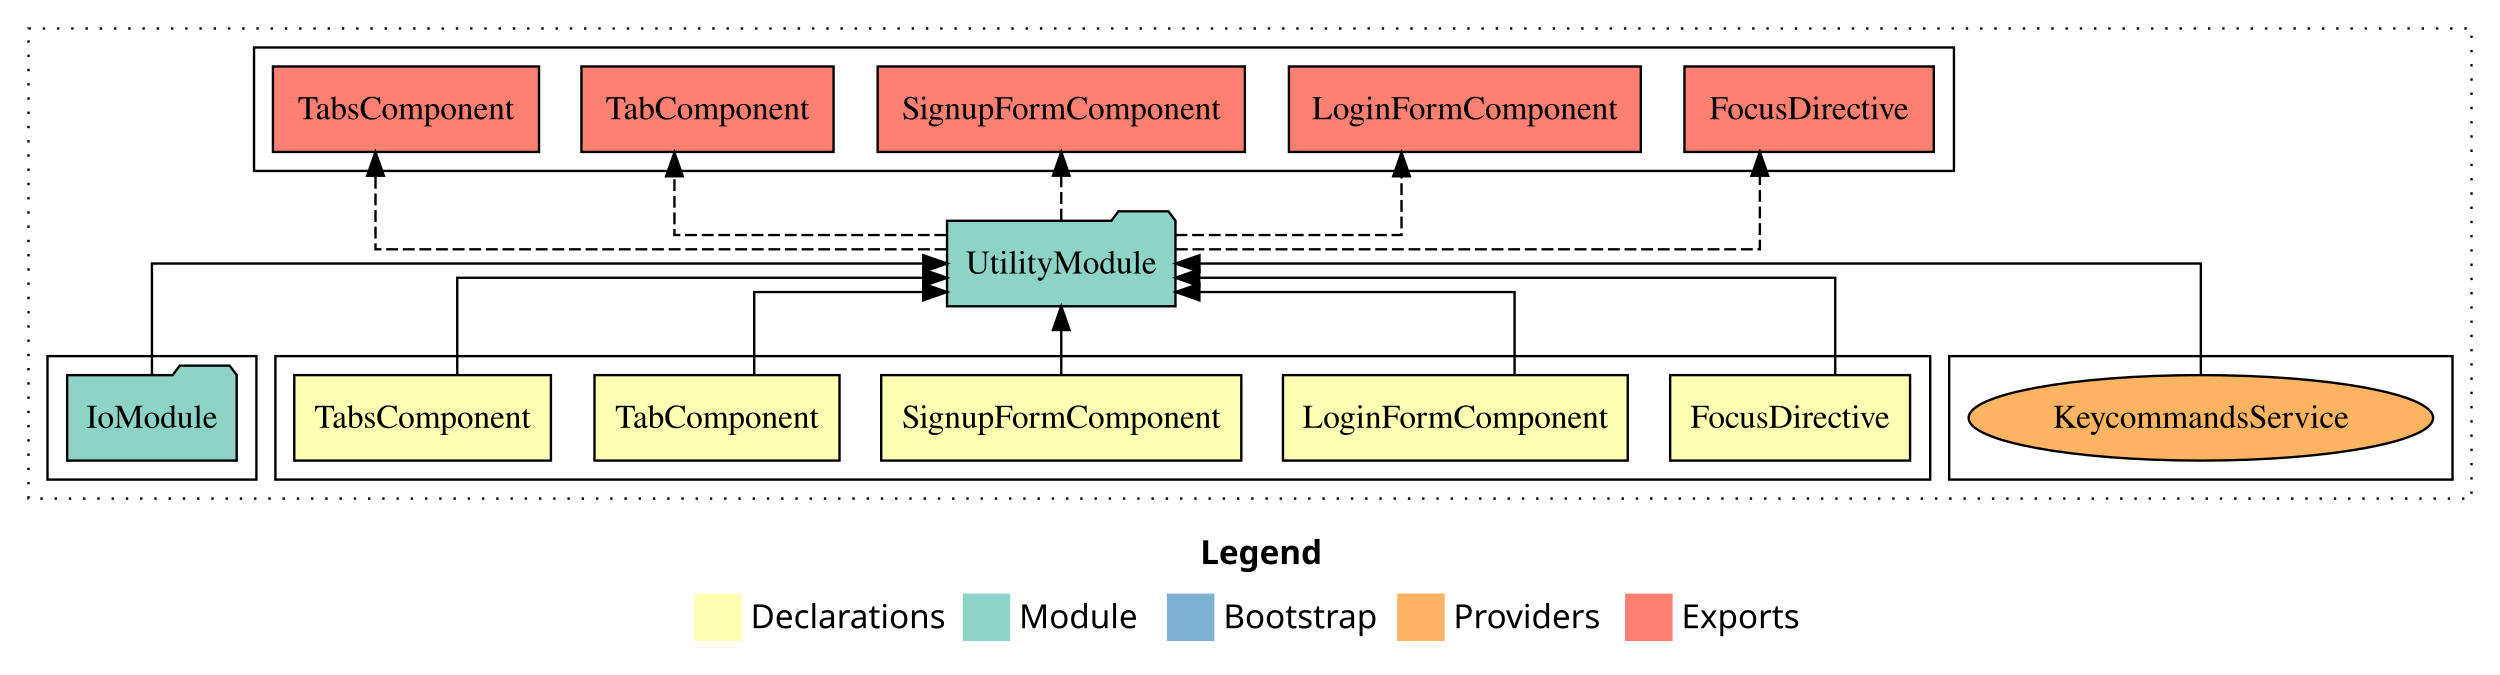
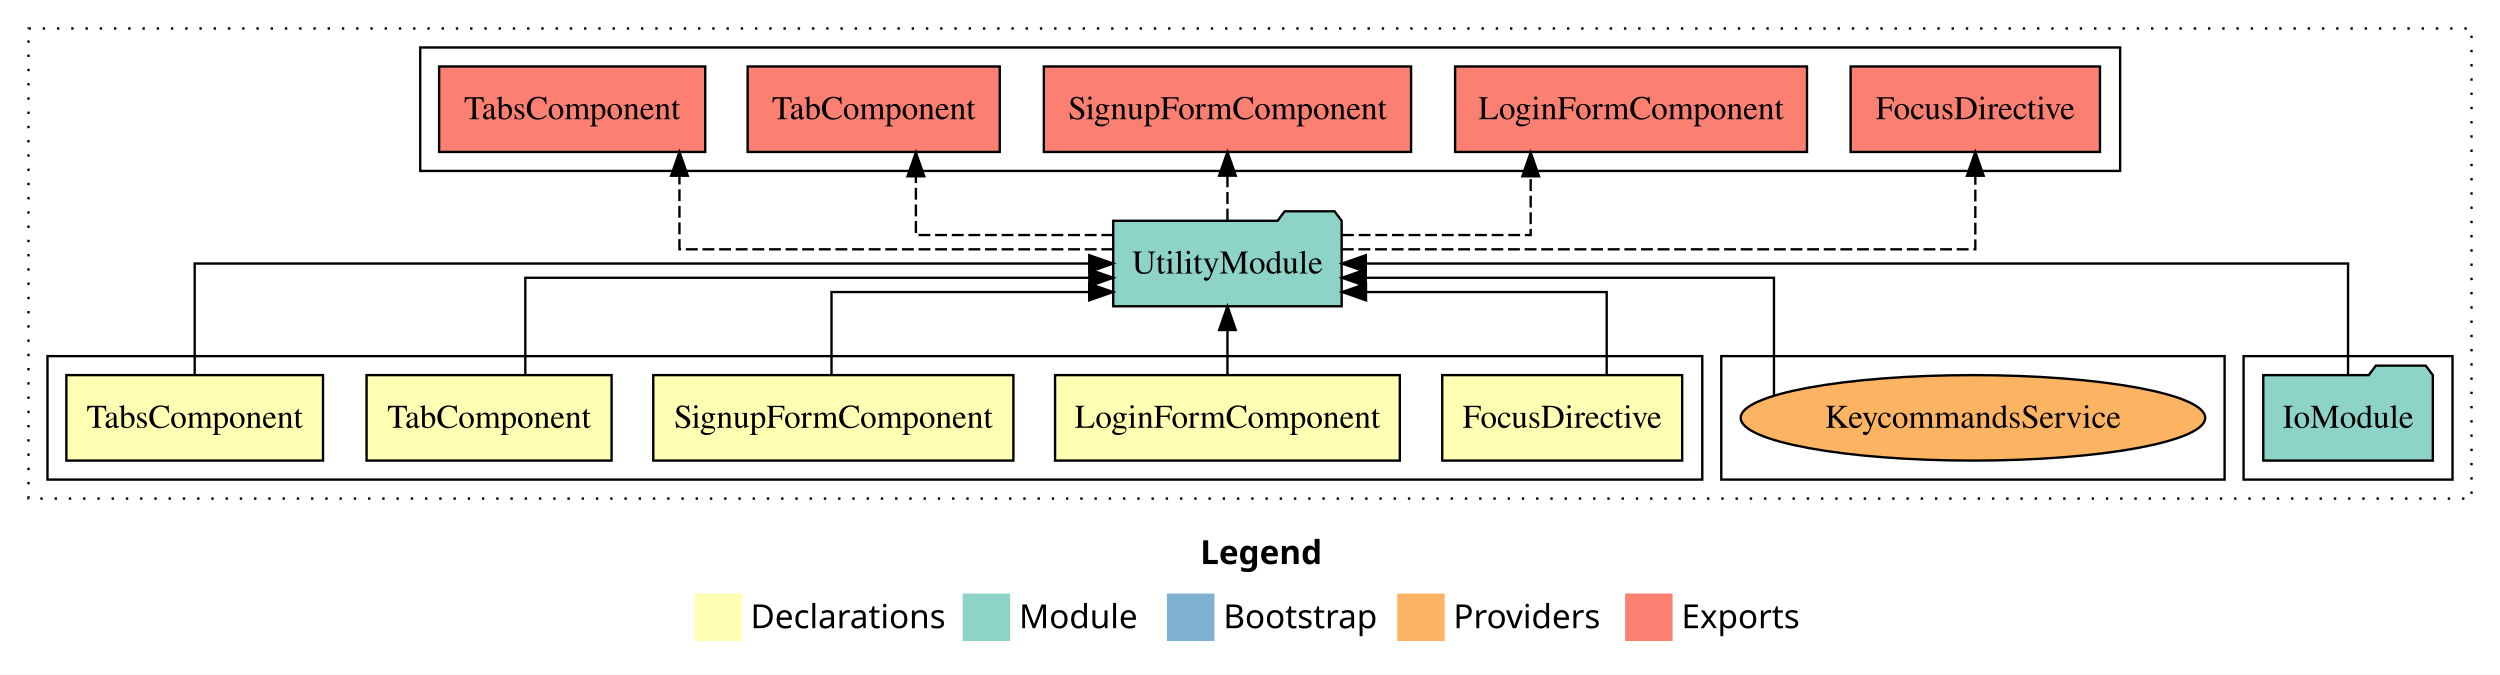
<svg xmlns="http://www.w3.org/2000/svg" width="1053pt" height="284pt" viewBox="0.00 0.00 1053.00 284.00">
  <g id="graph0" class="graph" transform="scale(1 1) rotate(0) translate(4 280)">
    <polygon fill="white" stroke="transparent" points="-4,4 -4,-280 1049,-280 1049,4 -4,4" />
    <text text-anchor="start" x="501.51" y="-42.4" font-family="sans-serif" font-weight="bold" font-size="14.00">Legend</text>
    <polygon fill="#ffffb3" stroke="transparent" points="288.5,-10 288.5,-30 308.5,-30 308.5,-10 288.5,-10" />
    <text text-anchor="start" x="312.13" y="-15.4" font-family="sans-serif" font-size="14.00">  Declarations</text>
    <polygon fill="#8dd3c7" stroke="transparent" points="401.5,-10 401.5,-30 421.5,-30 421.5,-10 401.5,-10" />
    <text text-anchor="start" x="425.23" y="-15.4" font-family="sans-serif" font-size="14.00">  Module</text>
    <polygon fill="#80b1d3" stroke="transparent" points="487.5,-10 487.5,-30 507.5,-30 507.5,-10 487.5,-10" />
    <text text-anchor="start" x="511.28" y="-15.4" font-family="sans-serif" font-size="14.00">  Bootstrap</text>
    <polygon fill="#fdb462" stroke="transparent" points="584.5,-10 584.5,-30 604.5,-30 604.5,-10 584.5,-10" />
    <text text-anchor="start" x="608.17" y="-15.4" font-family="sans-serif" font-size="14.00">  Providers</text>
    <polygon fill="#fb8072" stroke="transparent" points="680.5,-10 680.5,-30 700.5,-30 700.5,-10 680.5,-10" />
    <text text-anchor="start" x="704.23" y="-15.4" font-family="sans-serif" font-size="14.00">  Exports</text>
    <g id="clust1" class="cluster">
      <polygon fill="none" stroke="black" stroke-dasharray="1,5" points="8,-70 8,-268 1037,-268 1037,-70 8,-70" />
    </g>
+     <g id="clust8" class="cluster">
+       <polygon fill="none" stroke="black" points="941,-78 941,-130 1029,-130 1029,-78 941,-78" />
+     </g>
    <g id="clust11" class="cluster">
-       <polygon fill="none" stroke="black" points="817,-78 817,-130 1029,-130 1029,-78 817,-78" />
+       <polygon fill="none" stroke="black" points="721,-78 721,-130 933,-130 933,-78 721,-78" />
    </g>
    <g id="clust2" class="cluster">
-       <polygon fill="none" stroke="black" points="112,-78 112,-130 809,-130 809,-78 112,-78" />
-     </g>
-     <g id="clust8" class="cluster">
-       <polygon fill="none" stroke="black" points="16,-78 16,-130 104,-130 104,-78 16,-78" />
+       <polygon fill="none" stroke="black" points="16,-78 16,-130 713,-130 713,-78 16,-78" />
    </g>
    <g id="clust9" class="cluster">
-       <polygon fill="none" stroke="black" points="103,-208 103,-260 819,-260 819,-208 103,-208" />
+       <polygon fill="none" stroke="black" points="173,-208 173,-260 889,-260 889,-208 173,-208" />
    </g>
    <g id="node1" class="node">
-       <polygon fill="#ffffb3" stroke="black" points="800.53,-122 699.47,-122 699.47,-86 800.53,-86 800.53,-122" />
-       <text text-anchor="middle" x="750" y="-99.8" font-family="Times,serif" font-size="14.00">FocusDirective</text>
+       <polygon fill="#ffffb3" stroke="black" points="704.53,-122 603.47,-122 603.47,-86 704.53,-86 704.53,-122" />
+       <text text-anchor="middle" x="654" y="-99.8" font-family="Times,serif" font-size="14.00">FocusDirective</text>
    </g>
    <g id="node6" class="node">
-       <polygon fill="#8dd3c7" stroke="black" points="491.11,-187 488.11,-191 467.11,-191 464.11,-187 394.89,-187 394.89,-151 491.11,-151 491.11,-187" />
-       <text text-anchor="middle" x="443" y="-164.8" font-family="Times,serif" font-size="14.00">UtilityModule</text>
+       <polygon fill="#8dd3c7" stroke="black" points="561.11,-187 558.11,-191 537.11,-191 534.11,-187 464.89,-187 464.89,-151 561.11,-151 561.11,-187" />
+       <text text-anchor="middle" x="513" y="-164.8" font-family="Times,serif" font-size="14.00">UtilityModule</text>
    </g>
    <g id="edge1" class="edge">
-       <path fill="none" stroke="black" d="M769,-122.02C769,-139.37 769,-163 769,-163 769,-163 501.1,-163 501.1,-163" />
-       <polygon fill="black" stroke="black" points="501.1,-159.5 491.1,-163 501.1,-166.5 501.1,-159.5" />
+       <path fill="none" stroke="black" d="M672.74,-122.24C672.74,-137.57 672.74,-157 672.74,-157 672.74,-157 571.36,-157 571.36,-157" />
+       <polygon fill="black" stroke="black" points="571.36,-153.5 561.36,-157 571.36,-160.5 571.36,-153.5" />
    </g>
    <g id="node2" class="node">
-       <polygon fill="#ffffb3" stroke="black" points="681.61,-122 536.39,-122 536.39,-86 681.61,-86 681.61,-122" />
-       <text text-anchor="middle" x="609" y="-99.8" font-family="Times,serif" font-size="14.00">LoginFormComponent</text>
+       <polygon fill="#ffffb3" stroke="black" points="585.61,-122 440.39,-122 440.39,-86 585.61,-86 585.61,-122" />
+       <text text-anchor="middle" x="513" y="-99.8" font-family="Times,serif" font-size="14.00">LoginFormComponent</text>
    </g>
    <g id="edge2" class="edge">
-       <path fill="none" stroke="black" d="M633.93,-122.24C633.93,-137.57 633.93,-157 633.93,-157 633.93,-157 501.18,-157 501.18,-157" />
-       <polygon fill="black" stroke="black" points="501.18,-153.5 491.18,-157 501.18,-160.5 501.18,-153.5" />
+       <path fill="none" stroke="black" d="M513,-122.11C513,-122.11 513,-140.99 513,-140.99" />
+       <polygon fill="black" stroke="black" points="509.5,-140.99 513,-150.99 516.5,-140.99 509.5,-140.99" />
    </g>
    <g id="node3" class="node">
-       <polygon fill="#ffffb3" stroke="black" points="518.84,-122 367.16,-122 367.16,-86 518.84,-86 518.84,-122" />
-       <text text-anchor="middle" x="443" y="-99.8" font-family="Times,serif" font-size="14.00">SignupFormComponent</text>
+       <polygon fill="#ffffb3" stroke="black" points="422.84,-122 271.16,-122 271.16,-86 422.84,-86 422.84,-122" />
+       <text text-anchor="middle" x="347" y="-99.8" font-family="Times,serif" font-size="14.00">SignupFormComponent</text>
    </g>
    <g id="edge3" class="edge">
-       <path fill="none" stroke="black" d="M443,-122.11C443,-122.11 443,-140.99 443,-140.99" />
-       <polygon fill="black" stroke="black" points="439.5,-140.99 443,-150.99 446.5,-140.99 439.5,-140.99" />
+       <path fill="none" stroke="black" d="M346.23,-122.24C346.23,-137.57 346.23,-157 346.23,-157 346.23,-157 454.76,-157 454.76,-157" />
+       <polygon fill="black" stroke="black" points="454.76,-160.5 464.76,-157 454.76,-153.5 454.76,-160.5" />
    </g>
    <g id="node4" class="node">
-       <polygon fill="#ffffb3" stroke="black" points="349.6,-122 246.4,-122 246.4,-86 349.6,-86 349.6,-122" />
-       <text text-anchor="middle" x="298" y="-99.8" font-family="Times,serif" font-size="14.00">TabComponent</text>
+       <polygon fill="#ffffb3" stroke="black" points="253.6,-122 150.4,-122 150.4,-86 253.6,-86 253.6,-122" />
+       <text text-anchor="middle" x="202" y="-99.8" font-family="Times,serif" font-size="14.00">TabComponent</text>
    </g>
    <g id="edge4" class="edge">
-       <path fill="none" stroke="black" d="M313.68,-122.24C313.68,-137.57 313.68,-157 313.68,-157 313.68,-157 384.85,-157 384.85,-157" />
-       <polygon fill="black" stroke="black" points="384.85,-160.5 394.85,-157 384.85,-153.5 384.85,-160.5" />
+       <path fill="none" stroke="black" d="M217.26,-122.02C217.26,-139.37 217.26,-163 217.26,-163 217.26,-163 454.83,-163 454.83,-163" />
+       <polygon fill="black" stroke="black" points="454.83,-166.5 464.83,-163 454.83,-159.5 454.83,-166.5" />
    </g>
    <g id="node5" class="node">
-       <polygon fill="#ffffb3" stroke="black" points="228.05,-122 119.95,-122 119.95,-86 228.05,-86 228.05,-122" />
-       <text text-anchor="middle" x="174" y="-99.8" font-family="Times,serif" font-size="14.00">TabsComponent</text>
+       <polygon fill="#ffffb3" stroke="black" points="132.05,-122 23.95,-122 23.95,-86 132.05,-86 132.05,-122" />
+       <text text-anchor="middle" x="78" y="-99.8" font-family="Times,serif" font-size="14.00">TabsComponent</text>
    </g>
    <g id="edge5" class="edge">
-       <path fill="none" stroke="black" d="M188.59,-122.02C188.59,-139.37 188.59,-163 188.59,-163 188.59,-163 384.85,-163 384.85,-163" />
-       <polygon fill="black" stroke="black" points="384.85,-166.5 394.85,-163 384.85,-159.5 384.85,-166.5" />
+       <path fill="none" stroke="black" d="M78,-122.11C78,-141.34 78,-169 78,-169 78,-169 454.79,-169 454.79,-169" />
+       <polygon fill="black" stroke="black" points="454.79,-172.5 464.79,-169 454.79,-165.5 454.79,-172.5" />
    </g>
    <g id="node8" class="node">
-       <polygon fill="#fb8072" stroke="black" points="810.52,-252 705.48,-252 705.48,-216 810.52,-216 810.52,-252" />
-       <text text-anchor="middle" x="758" y="-229.8" font-family="Times,serif" font-size="14.00">FocusDirective </text>
+       <polygon fill="#fb8072" stroke="black" points="880.52,-252 775.48,-252 775.48,-216 880.52,-216 880.52,-252" />
+       <text text-anchor="middle" x="828" y="-229.8" font-family="Times,serif" font-size="14.00">FocusDirective </text>
    </g>
    <g id="edge7" class="edge">
-       <path fill="none" stroke="black" stroke-dasharray="5,2" d="M491.26,-175C574.74,-175 737.25,-175 737.25,-175 737.25,-175 737.25,-205.98 737.25,-205.98" />
-       <polygon fill="black" stroke="black" points="733.75,-205.98 737.25,-215.98 740.75,-205.98 733.75,-205.98" />
+       <path fill="none" stroke="black" stroke-dasharray="5,2" d="M561.18,-175C649.43,-175 828,-175 828,-175 828,-175 828,-205.98 828,-205.98" />
+       <polygon fill="black" stroke="black" points="824.5,-205.98 828,-215.98 831.5,-205.98 824.5,-205.98" />
    </g>
    <g id="node9" class="node">
-       <polygon fill="#fb8072" stroke="black" points="687.11,-252 538.89,-252 538.89,-216 687.11,-216 687.11,-252" />
-       <text text-anchor="middle" x="613" y="-229.8" font-family="Times,serif" font-size="14.00">LoginFormComponent </text>
+       <polygon fill="#fb8072" stroke="black" points="757.11,-252 608.89,-252 608.89,-216 757.11,-216 757.11,-252" />
+       <text text-anchor="middle" x="683" y="-229.8" font-family="Times,serif" font-size="14.00">LoginFormComponent </text>
    </g>
    <g id="edge8" class="edge">
-       <path fill="none" stroke="black" stroke-dasharray="5,2" d="M491.12,-181C532.76,-181 586.32,-181 586.32,-181 586.32,-181 586.32,-205.76 586.32,-205.76" />
-       <polygon fill="black" stroke="black" points="582.82,-205.76 586.32,-215.76 589.82,-205.76 582.82,-205.76" />
+       <path fill="none" stroke="black" stroke-dasharray="5,2" d="M561.28,-181C597.45,-181 640.72,-181 640.72,-181 640.72,-181 640.72,-205.76 640.72,-205.76" />
+       <polygon fill="black" stroke="black" points="637.22,-205.76 640.72,-215.76 644.22,-205.76 637.22,-205.76" />
    </g>
    <g id="node10" class="node">
-       <polygon fill="#fb8072" stroke="black" points="520.34,-252 365.66,-252 365.66,-216 520.34,-216 520.34,-252" />
-       <text text-anchor="middle" x="443" y="-229.8" font-family="Times,serif" font-size="14.00">SignupFormComponent </text>
+       <polygon fill="#fb8072" stroke="black" points="590.34,-252 435.66,-252 435.66,-216 590.34,-216 590.34,-252" />
+       <text text-anchor="middle" x="513" y="-229.8" font-family="Times,serif" font-size="14.00">SignupFormComponent </text>
    </g>
    <g id="edge9" class="edge">
-       <path fill="none" stroke="black" stroke-dasharray="5,2" d="M443,-187.11C443,-187.11 443,-205.99 443,-205.99" />
-       <polygon fill="black" stroke="black" points="439.5,-205.99 443,-215.99 446.5,-205.99 439.5,-205.99" />
+       <path fill="none" stroke="black" stroke-dasharray="5,2" d="M513,-187.11C513,-187.11 513,-205.99 513,-205.99" />
+       <polygon fill="black" stroke="black" points="509.5,-205.99 513,-215.99 516.5,-205.99 509.5,-205.99" />
    </g>
    <g id="node11" class="node">
-       <polygon fill="#fb8072" stroke="black" points="347.1,-252 240.9,-252 240.9,-216 347.1,-216 347.1,-252" />
-       <text text-anchor="middle" x="294" y="-229.8" font-family="Times,serif" font-size="14.00">TabComponent </text>
+       <polygon fill="#fb8072" stroke="black" points="417.1,-252 310.9,-252 310.9,-216 417.1,-216 417.1,-252" />
+       <text text-anchor="middle" x="364" y="-229.8" font-family="Times,serif" font-size="14.00">TabComponent </text>
    </g>
    <g id="edge10" class="edge">
-       <path fill="none" stroke="black" stroke-dasharray="5,2" d="M394.56,-181C346.53,-181 280.07,-181 280.07,-181 280.07,-181 280.07,-205.76 280.07,-205.76" />
-       <polygon fill="black" stroke="black" points="276.57,-205.76 280.07,-215.76 283.57,-205.76 276.57,-205.76" />
+       <path fill="none" stroke="black" stroke-dasharray="5,2" d="M464.88,-181C427.42,-181 381.77,-181 381.77,-181 381.77,-181 381.77,-205.76 381.77,-205.76" />
+       <polygon fill="black" stroke="black" points="378.27,-205.76 381.77,-215.76 385.27,-205.76 378.27,-205.76" />
    </g>
    <g id="node12" class="node">
-       <polygon fill="#fb8072" stroke="black" points="223.04,-252 110.96,-252 110.96,-216 223.04,-216 223.04,-252" />
-       <text text-anchor="middle" x="167" y="-229.8" font-family="Times,serif" font-size="14.00">TabsComponent </text>
+       <polygon fill="#fb8072" stroke="black" points="293.04,-252 180.96,-252 180.96,-216 293.04,-216 293.04,-252" />
+       <text text-anchor="middle" x="237" y="-229.8" font-family="Times,serif" font-size="14.00">TabsComponent </text>
    </g>
    <g id="edge11" class="edge">
-       <path fill="none" stroke="black" stroke-dasharray="5,2" d="M394.65,-175C312.43,-175 154.16,-175 154.16,-175 154.16,-175 154.16,-205.98 154.16,-205.98" />
-       <polygon fill="black" stroke="black" points="150.66,-205.98 154.16,-215.98 157.66,-205.98 150.66,-205.98" />
+       <path fill="none" stroke="black" stroke-dasharray="5,2" d="M464.89,-175C397.24,-175 282.18,-175 282.18,-175 282.18,-175 282.18,-205.98 282.18,-205.98" />
+       <polygon fill="black" stroke="black" points="278.68,-205.98 282.18,-215.98 285.68,-205.98 278.68,-205.98" />
    </g>
    <g id="node7" class="node">
-       <polygon fill="#8dd3c7" stroke="black" points="95.71,-122 92.71,-126 71.71,-126 68.71,-122 24.29,-122 24.29,-86 95.71,-86 95.71,-122" />
-       <text text-anchor="middle" x="60" y="-99.8" font-family="Times,serif" font-size="14.00">IoModule</text>
+       <polygon fill="#8dd3c7" stroke="black" points="1020.71,-122 1017.71,-126 996.71,-126 993.71,-122 949.29,-122 949.29,-86 1020.71,-86 1020.71,-122" />
+       <text text-anchor="middle" x="985" y="-99.8" font-family="Times,serif" font-size="14.00">IoModule</text>
    </g>
    <g id="edge6" class="edge">
-       <path fill="none" stroke="black" d="M60,-122.11C60,-141.34 60,-169 60,-169 60,-169 384.88,-169 384.88,-169" />
-       <polygon fill="black" stroke="black" points="384.88,-172.5 394.88,-169 384.88,-165.5 384.88,-172.5" />
+       <path fill="none" stroke="black" d="M985,-122.11C985,-141.34 985,-169 985,-169 985,-169 571.29,-169 571.29,-169" />
+       <polygon fill="black" stroke="black" points="571.29,-165.5 561.29,-169 571.29,-172.5 571.29,-165.5" />
    </g>
    <g id="node13" class="node">
-       <ellipse fill="#fdb462" stroke="black" cx="923" cy="-104" rx="97.83" ry="18" />
-       <text text-anchor="middle" x="923" y="-99.8" font-family="Times,serif" font-size="14.00">KeycommandsService</text>
+       <ellipse fill="#fdb462" stroke="black" cx="827" cy="-104" rx="97.83" ry="18" />
+       <text text-anchor="middle" x="827" y="-99.8" font-family="Times,serif" font-size="14.00">KeycommandsService</text>
    </g>
    <g id="edge12" class="edge">
-       <path fill="none" stroke="black" d="M923,-122.11C923,-141.34 923,-169 923,-169 923,-169 501.22,-169 501.22,-169" />
-       <polygon fill="black" stroke="black" points="501.22,-165.5 491.22,-169 501.22,-172.5 501.22,-165.5" />
+       <path fill="none" stroke="black" d="M743.19,-113.48C743.19,-130.16 743.19,-163 743.19,-163 743.19,-163 571.26,-163 571.26,-163" />
+       <polygon fill="black" stroke="black" points="571.26,-159.5 561.26,-163 571.26,-166.5 571.26,-159.5" />
    </g>
  </g>
</svg>
